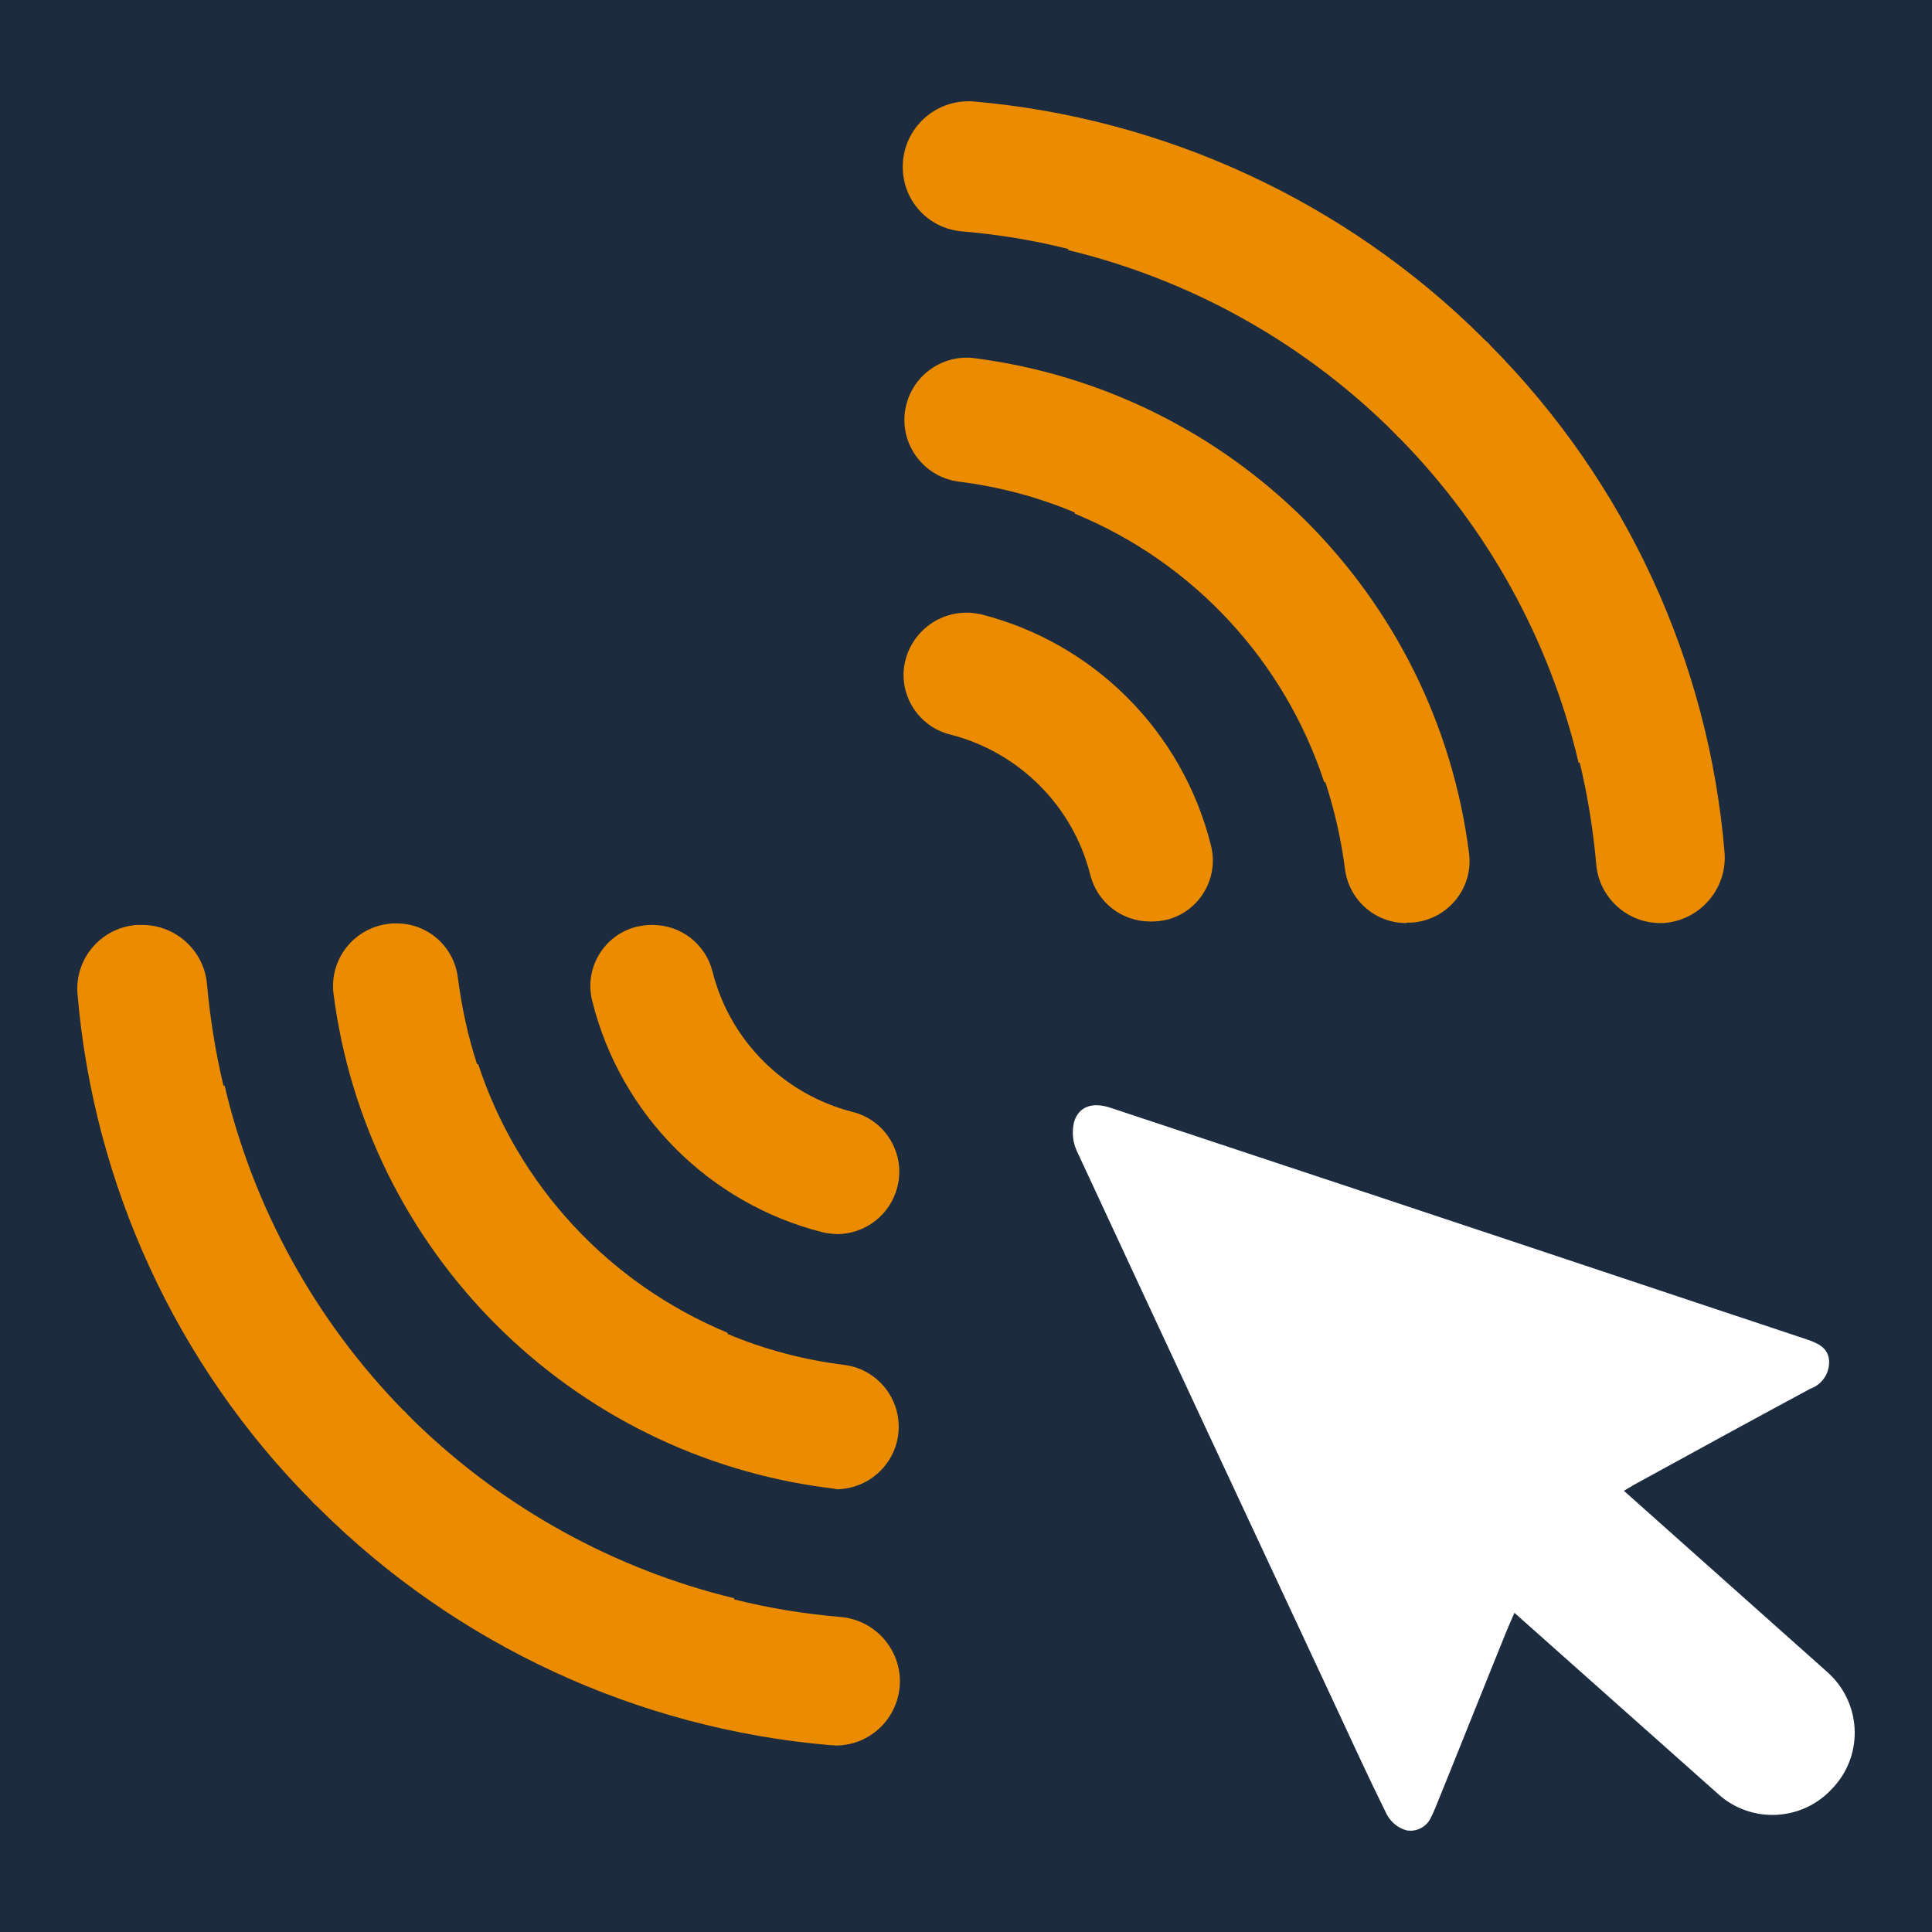
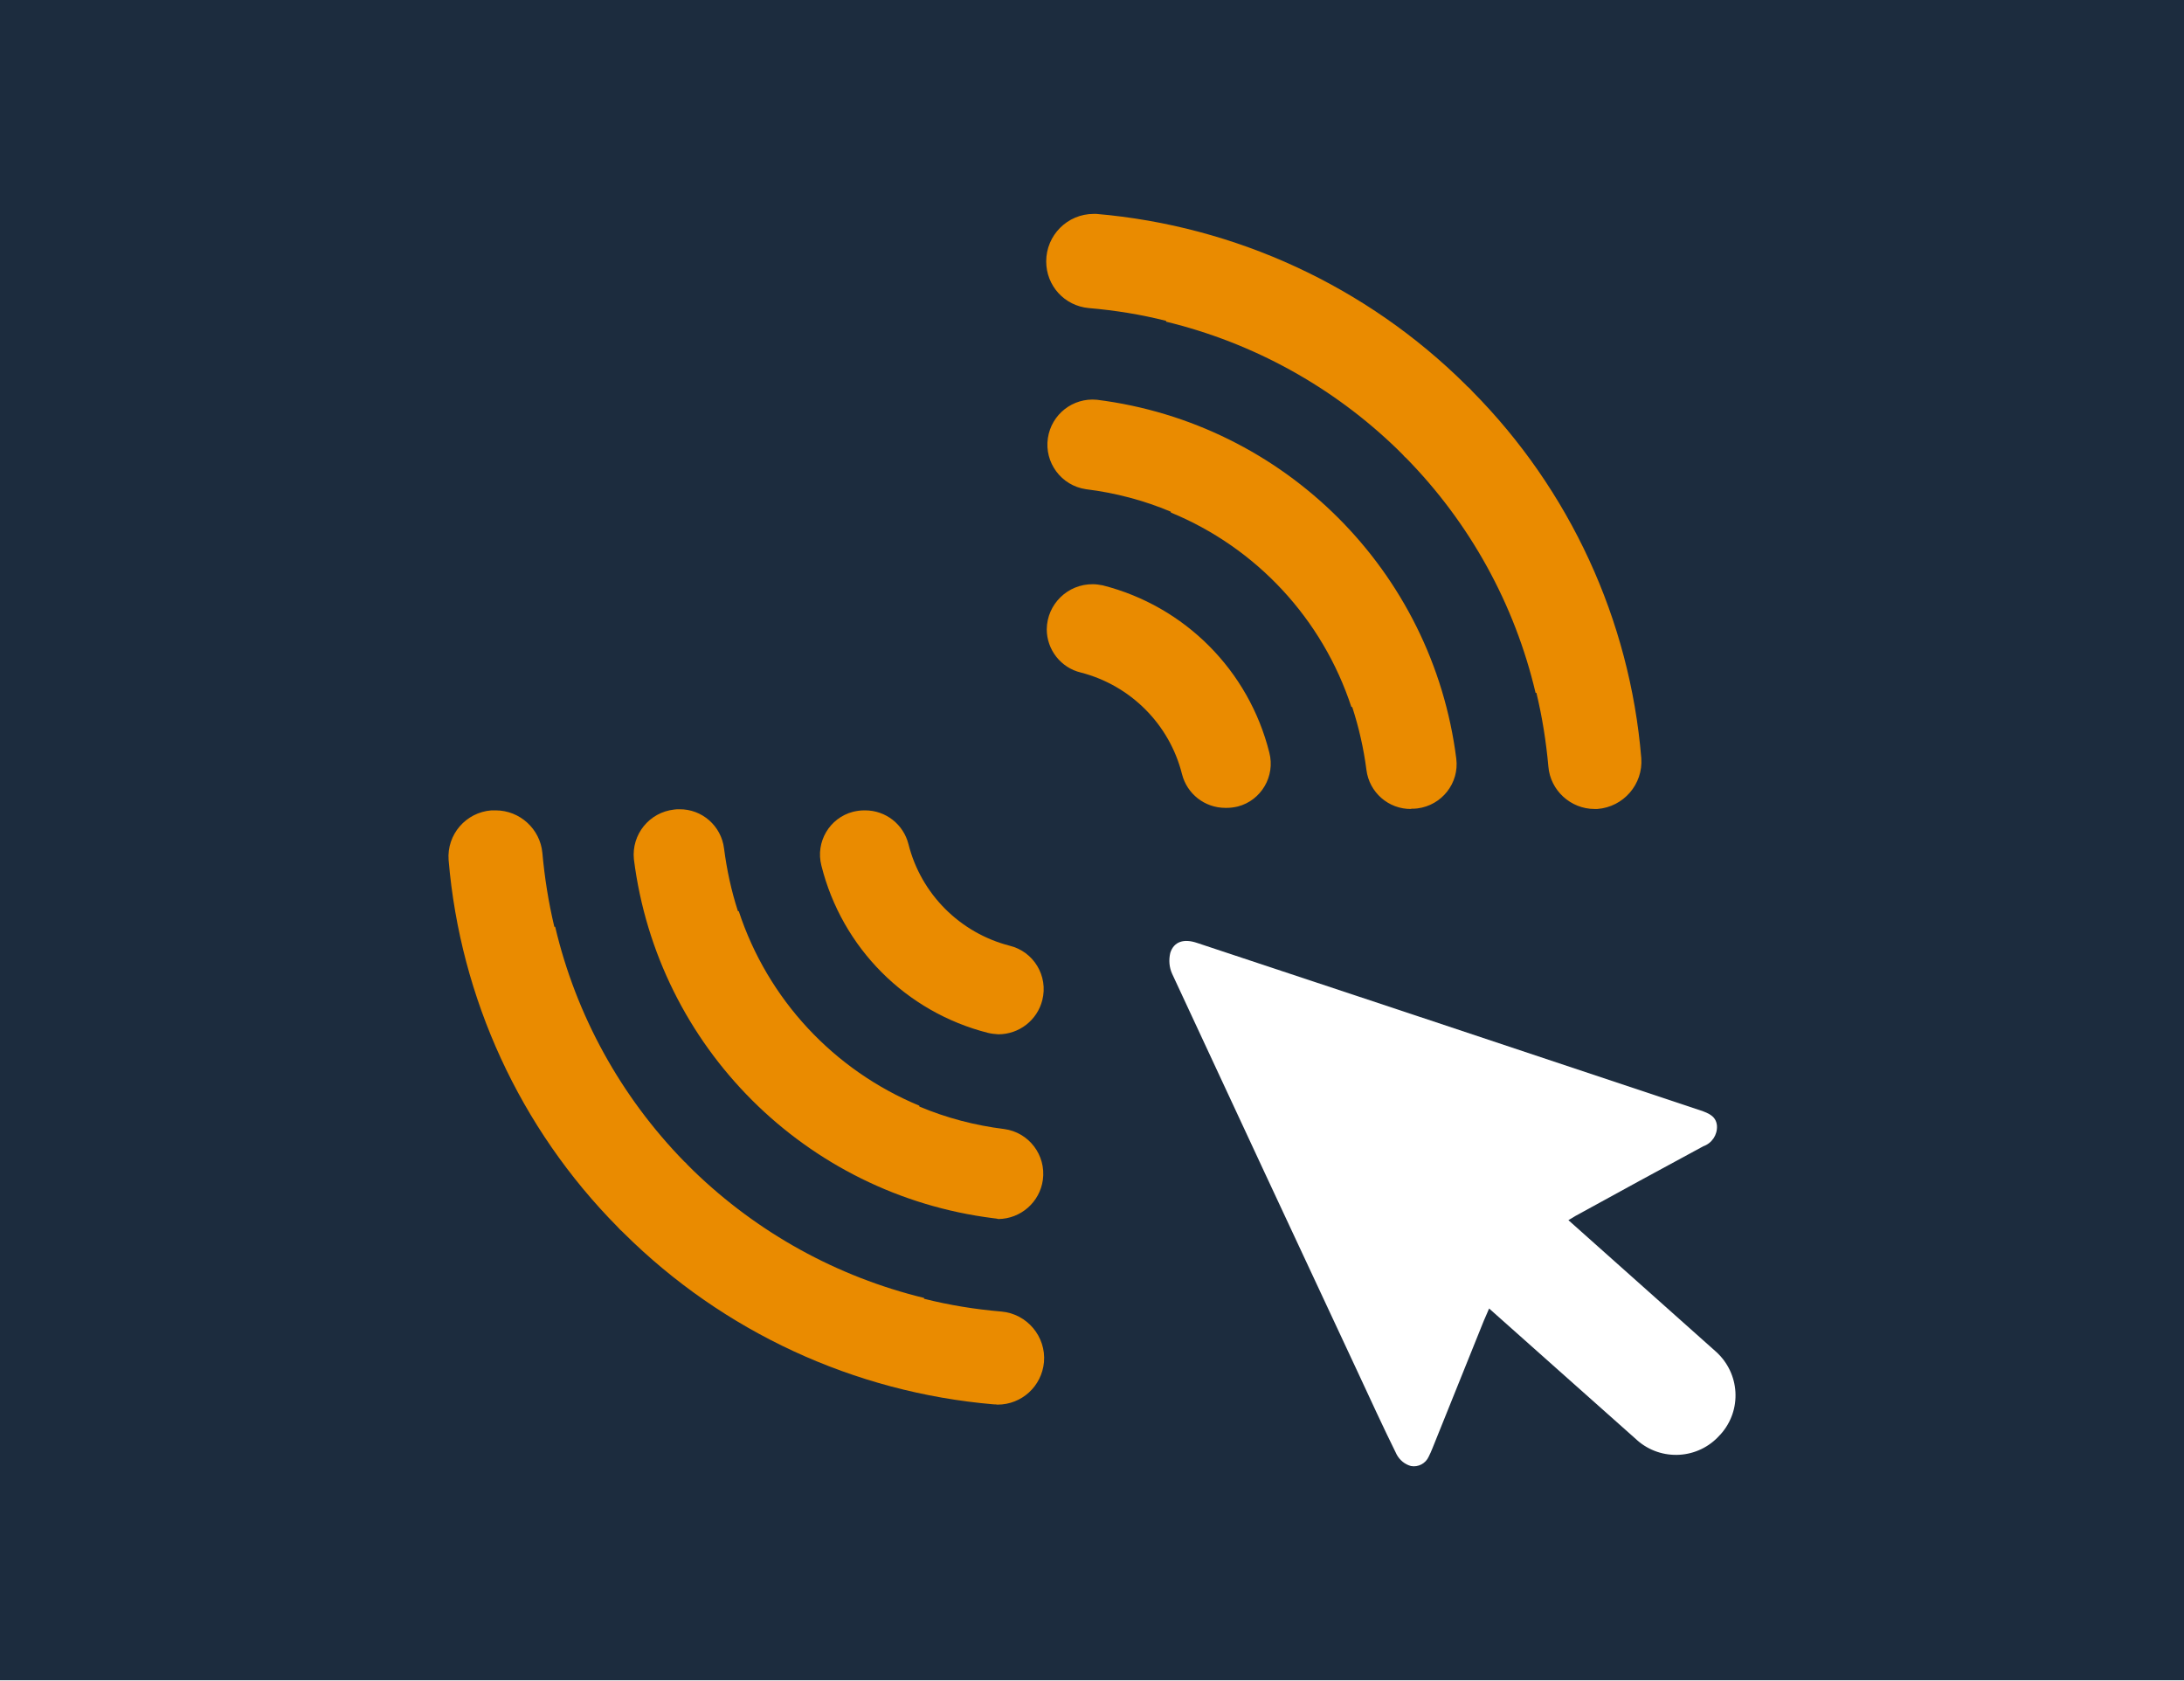
- <svg xmlns="http://www.w3.org/2000/svg" width="200" height="200" viewBox="0 0 200 200" fill="none">
-   <rect width="200" height="200" fill="#1C2C3E" />
-   <path d="M85.935 180.658C66.009 178.95 47.276 170.292 33.077 156.194L32.838 155.956C32.599 155.757 32.401 155.559 32.202 155.32C18.241 141.222 9.69 122.636 8.019 102.859C7.741 99.206 10.485 96.028 14.145 95.751C14.343 95.751 14.542 95.751 14.741 95.751C18.201 95.751 21.105 98.411 21.423 101.827C21.741 105.361 22.298 108.896 23.133 112.39H23.253C26.236 125.059 32.639 136.655 41.708 145.948C41.867 146.067 42.026 146.226 42.145 146.385L43.02 147.259C52.208 156.154 63.583 162.429 75.992 165.447V165.567C79.612 166.48 83.31 167.076 87.049 167.393C90.708 167.711 93.453 170.968 93.134 174.621C92.816 178.076 89.953 180.697 86.492 180.697C86.293 180.658 86.134 180.658 85.935 180.658ZM85.896 154.05C59.049 150.674 37.889 129.547 34.508 102.74C34.151 99.206 36.696 96.028 40.276 95.631C40.514 95.592 40.753 95.592 40.992 95.592C44.253 95.552 46.997 97.975 47.395 101.191C47.793 104.249 48.429 107.228 49.384 110.166H49.503C53.639 122.756 63.066 132.882 75.316 137.966V138.085C79.174 139.713 83.271 140.785 87.447 141.302C90.987 141.778 93.453 145.035 92.975 148.569C92.538 151.746 89.833 154.129 86.612 154.169C86.373 154.089 86.134 154.089 85.896 154.05ZM85.14 127.561C73.407 124.582 64.259 115.409 61.316 103.653C60.441 100.278 62.469 96.823 65.85 95.949C66.367 95.83 66.884 95.751 67.441 95.751H67.56C70.503 95.751 73.049 97.736 73.765 100.596C75.555 107.704 81.123 113.264 88.203 115.091C91.663 115.925 93.771 119.42 92.896 122.875C92.18 125.734 89.595 127.759 86.612 127.759C86.134 127.72 85.617 127.68 85.14 127.561ZM145.635 95.552C142.374 95.592 139.629 93.169 139.232 89.952C138.834 86.894 138.158 83.916 137.203 80.977H137.084C132.948 68.388 123.521 58.221 111.271 53.178V53.059C107.413 51.43 103.316 50.358 99.14 49.842C95.6 49.326 93.174 46.029 93.691 42.535C94.208 39.119 97.271 36.736 100.691 37.054C127.538 40.43 148.698 61.557 152.079 88.364C152.516 91.859 150.01 95.036 146.51 95.472C146.232 95.512 145.993 95.512 145.715 95.512H145.635V95.552ZM165.243 89.476C164.925 85.941 164.368 82.407 163.533 78.952H163.414C160.431 66.283 154.027 54.687 144.919 45.394C144.76 45.275 144.601 45.116 144.482 44.957L143.607 44.084C134.419 35.188 123.044 28.913 110.595 25.895V25.776C106.976 24.862 103.277 24.267 99.538 23.949C96.078 23.631 93.453 20.772 93.453 17.277C93.453 13.544 96.475 10.486 100.254 10.486H100.612C120.538 12.194 139.271 20.851 153.471 34.949C153.51 35.029 153.669 35.148 153.709 35.188C153.948 35.386 154.147 35.585 154.346 35.823C168.306 49.921 176.897 68.507 178.528 88.284C178.806 92.017 175.982 95.274 172.244 95.552H171.846C168.425 95.552 165.522 92.891 165.243 89.476ZM119.067 95.393C116.123 95.393 113.578 93.407 112.862 90.548C111.072 83.439 105.504 77.879 98.424 76.053C95.561 75.378 93.532 72.796 93.532 69.857C93.572 66.283 96.515 63.384 100.135 63.424C100.612 63.424 101.089 63.503 101.527 63.583C113.26 66.561 122.408 75.735 125.351 87.49C126.226 90.866 124.197 94.321 120.856 95.195C120.339 95.314 119.822 95.393 119.265 95.393H119.067Z" fill="#EA8B00" />
-   <path d="M168.107 154.328L189.187 173.112C192.647 176.21 192.965 181.492 189.863 184.947C189.823 184.986 189.783 185.026 189.744 185.066C186.681 188.521 181.391 188.839 177.931 185.781L177.891 185.741C170.851 179.466 163.851 173.271 156.772 166.957C156.453 167.671 156.255 168.188 156.016 168.704C153.55 174.78 151.124 180.896 148.658 186.972C148.499 187.369 148.34 187.727 148.141 188.124C147.703 189.117 146.629 189.673 145.595 189.474C144.72 189.236 144.004 188.64 143.567 187.846C141.618 183.914 139.788 179.903 137.919 175.892C129.089 156.989 120.26 138.085 111.47 119.142C111.032 118.189 110.953 117.156 111.191 116.124C111.708 114.495 113.14 114.058 115.01 114.694L143.845 124.265L186.999 138.641C188.153 139.038 189.227 139.475 189.346 140.825C189.425 142.136 188.63 143.327 187.397 143.764C181.272 147.06 175.187 150.396 169.101 153.732L168.107 154.328Z" fill="white" />
+ <svg xmlns="http://www.w3.org/2000/svg" width="260" height="200" viewBox="0 0 260 200" fill="none">
+   <rect width="260" height="200" fill="#1C2C3E" />
+   <path d="M118.288 167.165C101.695 165.743 86.096 158.534 74.272 146.794L74.073 146.595C73.874 146.43 73.709 146.265 73.543 146.066C61.918 134.326 54.797 118.85 53.406 102.381C53.175 99.338 55.46 96.693 58.507 96.461C58.672 96.461 58.838 96.461 59.004 96.461C61.885 96.461 64.303 98.677 64.568 101.521C64.833 104.464 65.296 107.407 65.992 110.318H66.091C68.575 120.867 73.908 130.523 81.459 138.262C81.591 138.361 81.724 138.493 81.823 138.626L82.552 139.353C90.203 146.761 99.675 151.986 110.008 154.499V154.598C113.022 155.359 116.102 155.855 119.216 156.119C122.263 156.384 124.548 159.096 124.283 162.138C124.018 165.015 121.633 167.198 118.752 167.198C118.586 167.165 118.454 167.165 118.288 167.165ZM118.255 145.008C95.899 142.197 78.279 124.604 75.464 102.282C75.166 99.338 77.286 96.693 80.267 96.362C80.465 96.329 80.664 96.329 80.863 96.329C83.579 96.296 85.864 98.313 86.195 100.992C86.526 103.538 87.056 106.019 87.851 108.466H87.95C91.395 118.949 99.244 127.382 109.445 131.615V131.714C112.658 133.07 116.069 133.963 119.547 134.393C122.494 134.789 124.548 137.501 124.15 140.444C123.786 143.09 121.534 145.074 118.851 145.107C118.653 145.041 118.454 145.041 118.255 145.008ZM117.626 122.95C107.855 120.47 100.238 112.831 97.787 103.042C97.058 100.231 98.748 97.354 101.563 96.627C101.993 96.528 102.424 96.461 102.887 96.461H102.987C105.438 96.461 107.557 98.115 108.154 100.496C109.644 106.415 114.281 111.045 120.176 112.566C123.058 113.261 124.813 116.171 124.084 119.048C123.488 121.429 121.335 123.116 118.851 123.116C118.454 123.083 118.023 123.05 117.626 122.95ZM168.001 96.296C165.285 96.329 163 94.312 162.669 91.633C162.338 89.087 161.775 86.606 160.98 84.159H160.88C157.436 73.676 149.587 65.21 139.386 61.01V60.911C136.173 59.555 132.762 58.662 129.284 58.233C126.336 57.803 124.316 55.058 124.747 52.148C125.177 49.304 127.727 47.319 130.576 47.584C152.932 50.395 170.551 67.988 173.367 90.31C173.731 93.221 171.644 95.866 168.73 96.23C168.498 96.263 168.299 96.263 168.067 96.263H168.001V96.296ZM184.329 91.236C184.064 88.293 183.601 85.35 182.905 82.473H182.806C180.322 71.924 174.99 62.267 167.405 54.529C167.273 54.429 167.14 54.297 167.041 54.165L166.312 53.437C158.661 46.03 149.189 40.805 138.823 38.291V38.192C135.809 37.431 132.729 36.935 129.615 36.671C126.734 36.406 124.548 34.025 124.548 31.115C124.548 28.007 127.065 25.46 130.211 25.46H130.509C147.103 26.882 162.702 34.092 174.526 45.831C174.559 45.897 174.691 45.997 174.725 46.03C174.923 46.195 175.089 46.36 175.254 46.559C186.88 58.299 194.033 73.775 195.391 90.244C195.623 93.353 193.272 96.064 190.158 96.296H189.827C186.979 96.296 184.561 94.08 184.329 91.236ZM145.877 96.164C143.426 96.164 141.307 94.51 140.71 92.129C139.22 86.21 134.583 81.58 128.688 80.059C126.303 79.496 124.614 77.347 124.614 74.9C124.647 71.924 127.098 69.509 130.112 69.542C130.509 69.542 130.907 69.609 131.271 69.675C141.042 72.155 148.659 79.794 151.11 89.583C151.839 92.394 150.15 95.271 147.368 95.998C146.937 96.098 146.506 96.164 146.043 96.164H145.877Z" fill="#EA8B00" />
+   <path d="M186.714 145.24L204.267 160.882C207.149 163.461 207.414 167.859 204.83 170.736C204.797 170.77 204.764 170.803 204.731 170.836C202.181 173.713 197.776 173.977 194.894 171.431L194.861 171.398C188.999 166.173 183.17 161.014 177.275 155.756C177.01 156.351 176.844 156.781 176.645 157.211C174.592 162.271 172.572 167.363 170.518 172.423C170.386 172.754 170.253 173.051 170.088 173.382C169.723 174.209 168.829 174.672 167.968 174.506C167.239 174.308 166.643 173.812 166.279 173.151C164.656 169.877 163.132 166.537 161.576 163.197C154.223 147.455 146.871 131.714 139.551 115.94C139.187 115.146 139.12 114.286 139.319 113.426C139.75 112.07 140.942 111.707 142.499 112.236L166.511 120.206L202.446 132.177C203.406 132.508 204.3 132.871 204.4 133.996C204.466 135.087 203.804 136.079 202.777 136.443C197.676 139.188 192.609 141.966 187.542 144.744L186.714 145.24Z" fill="white" />
</svg>
